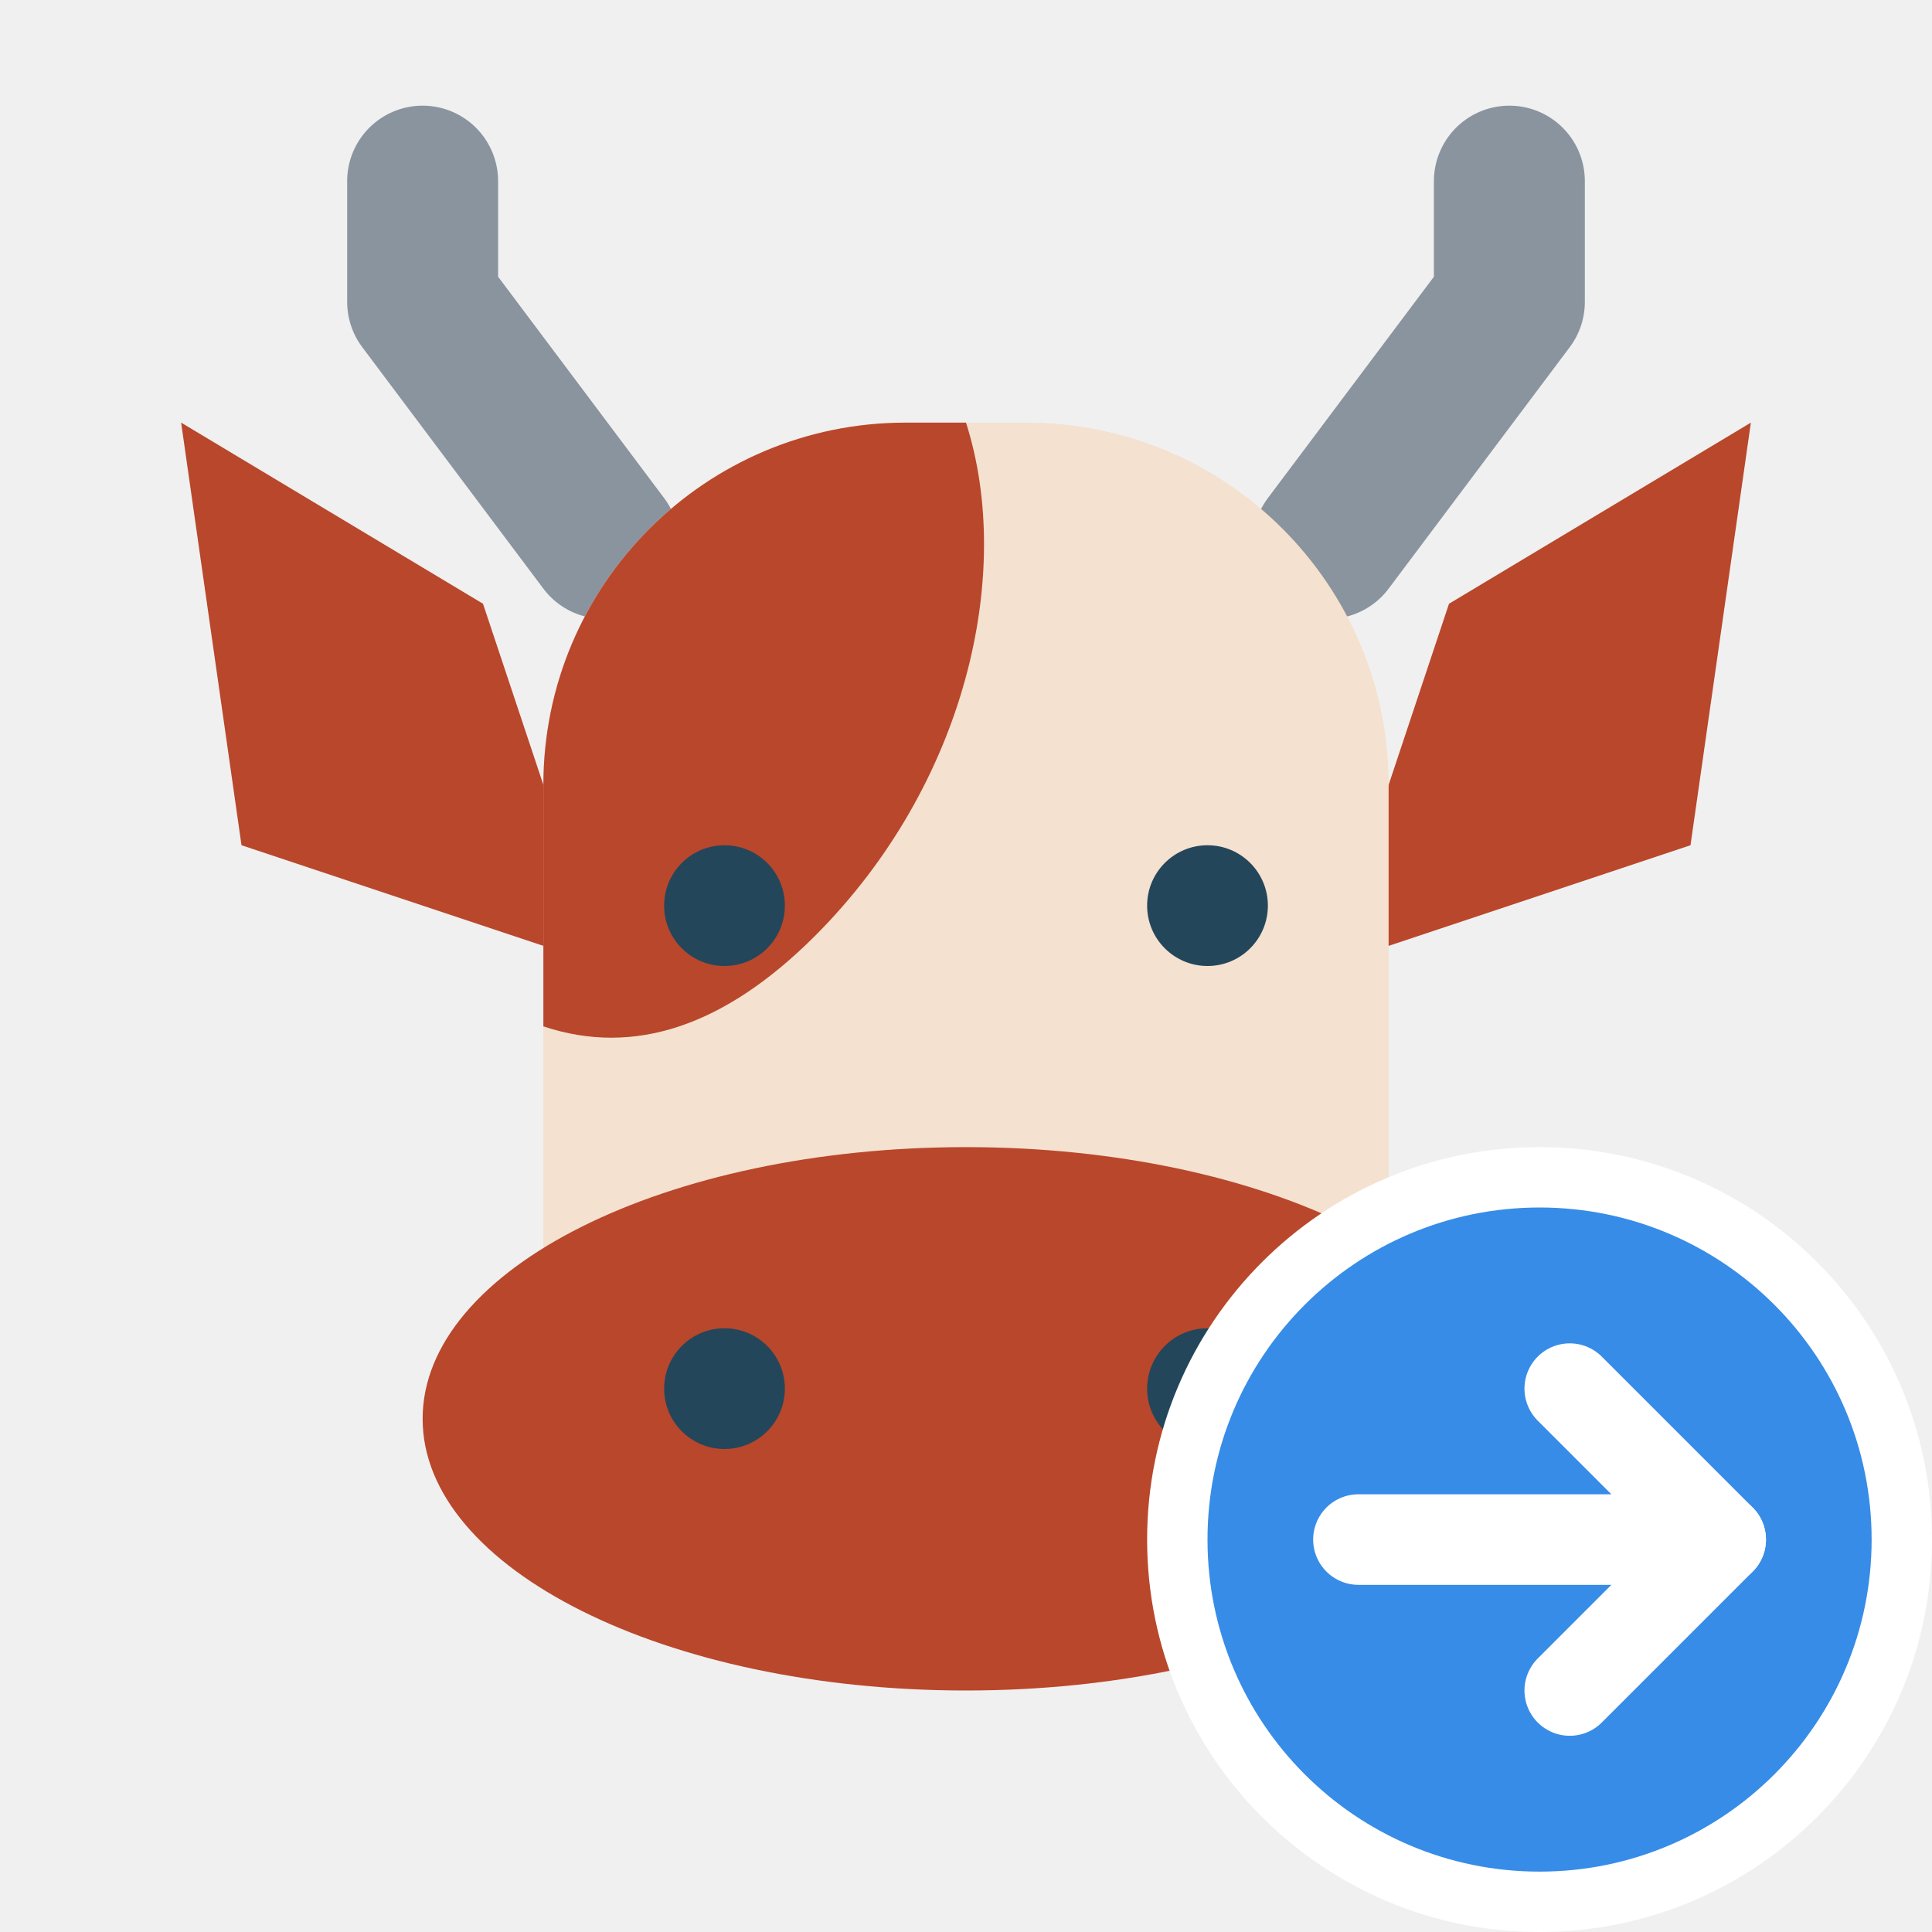
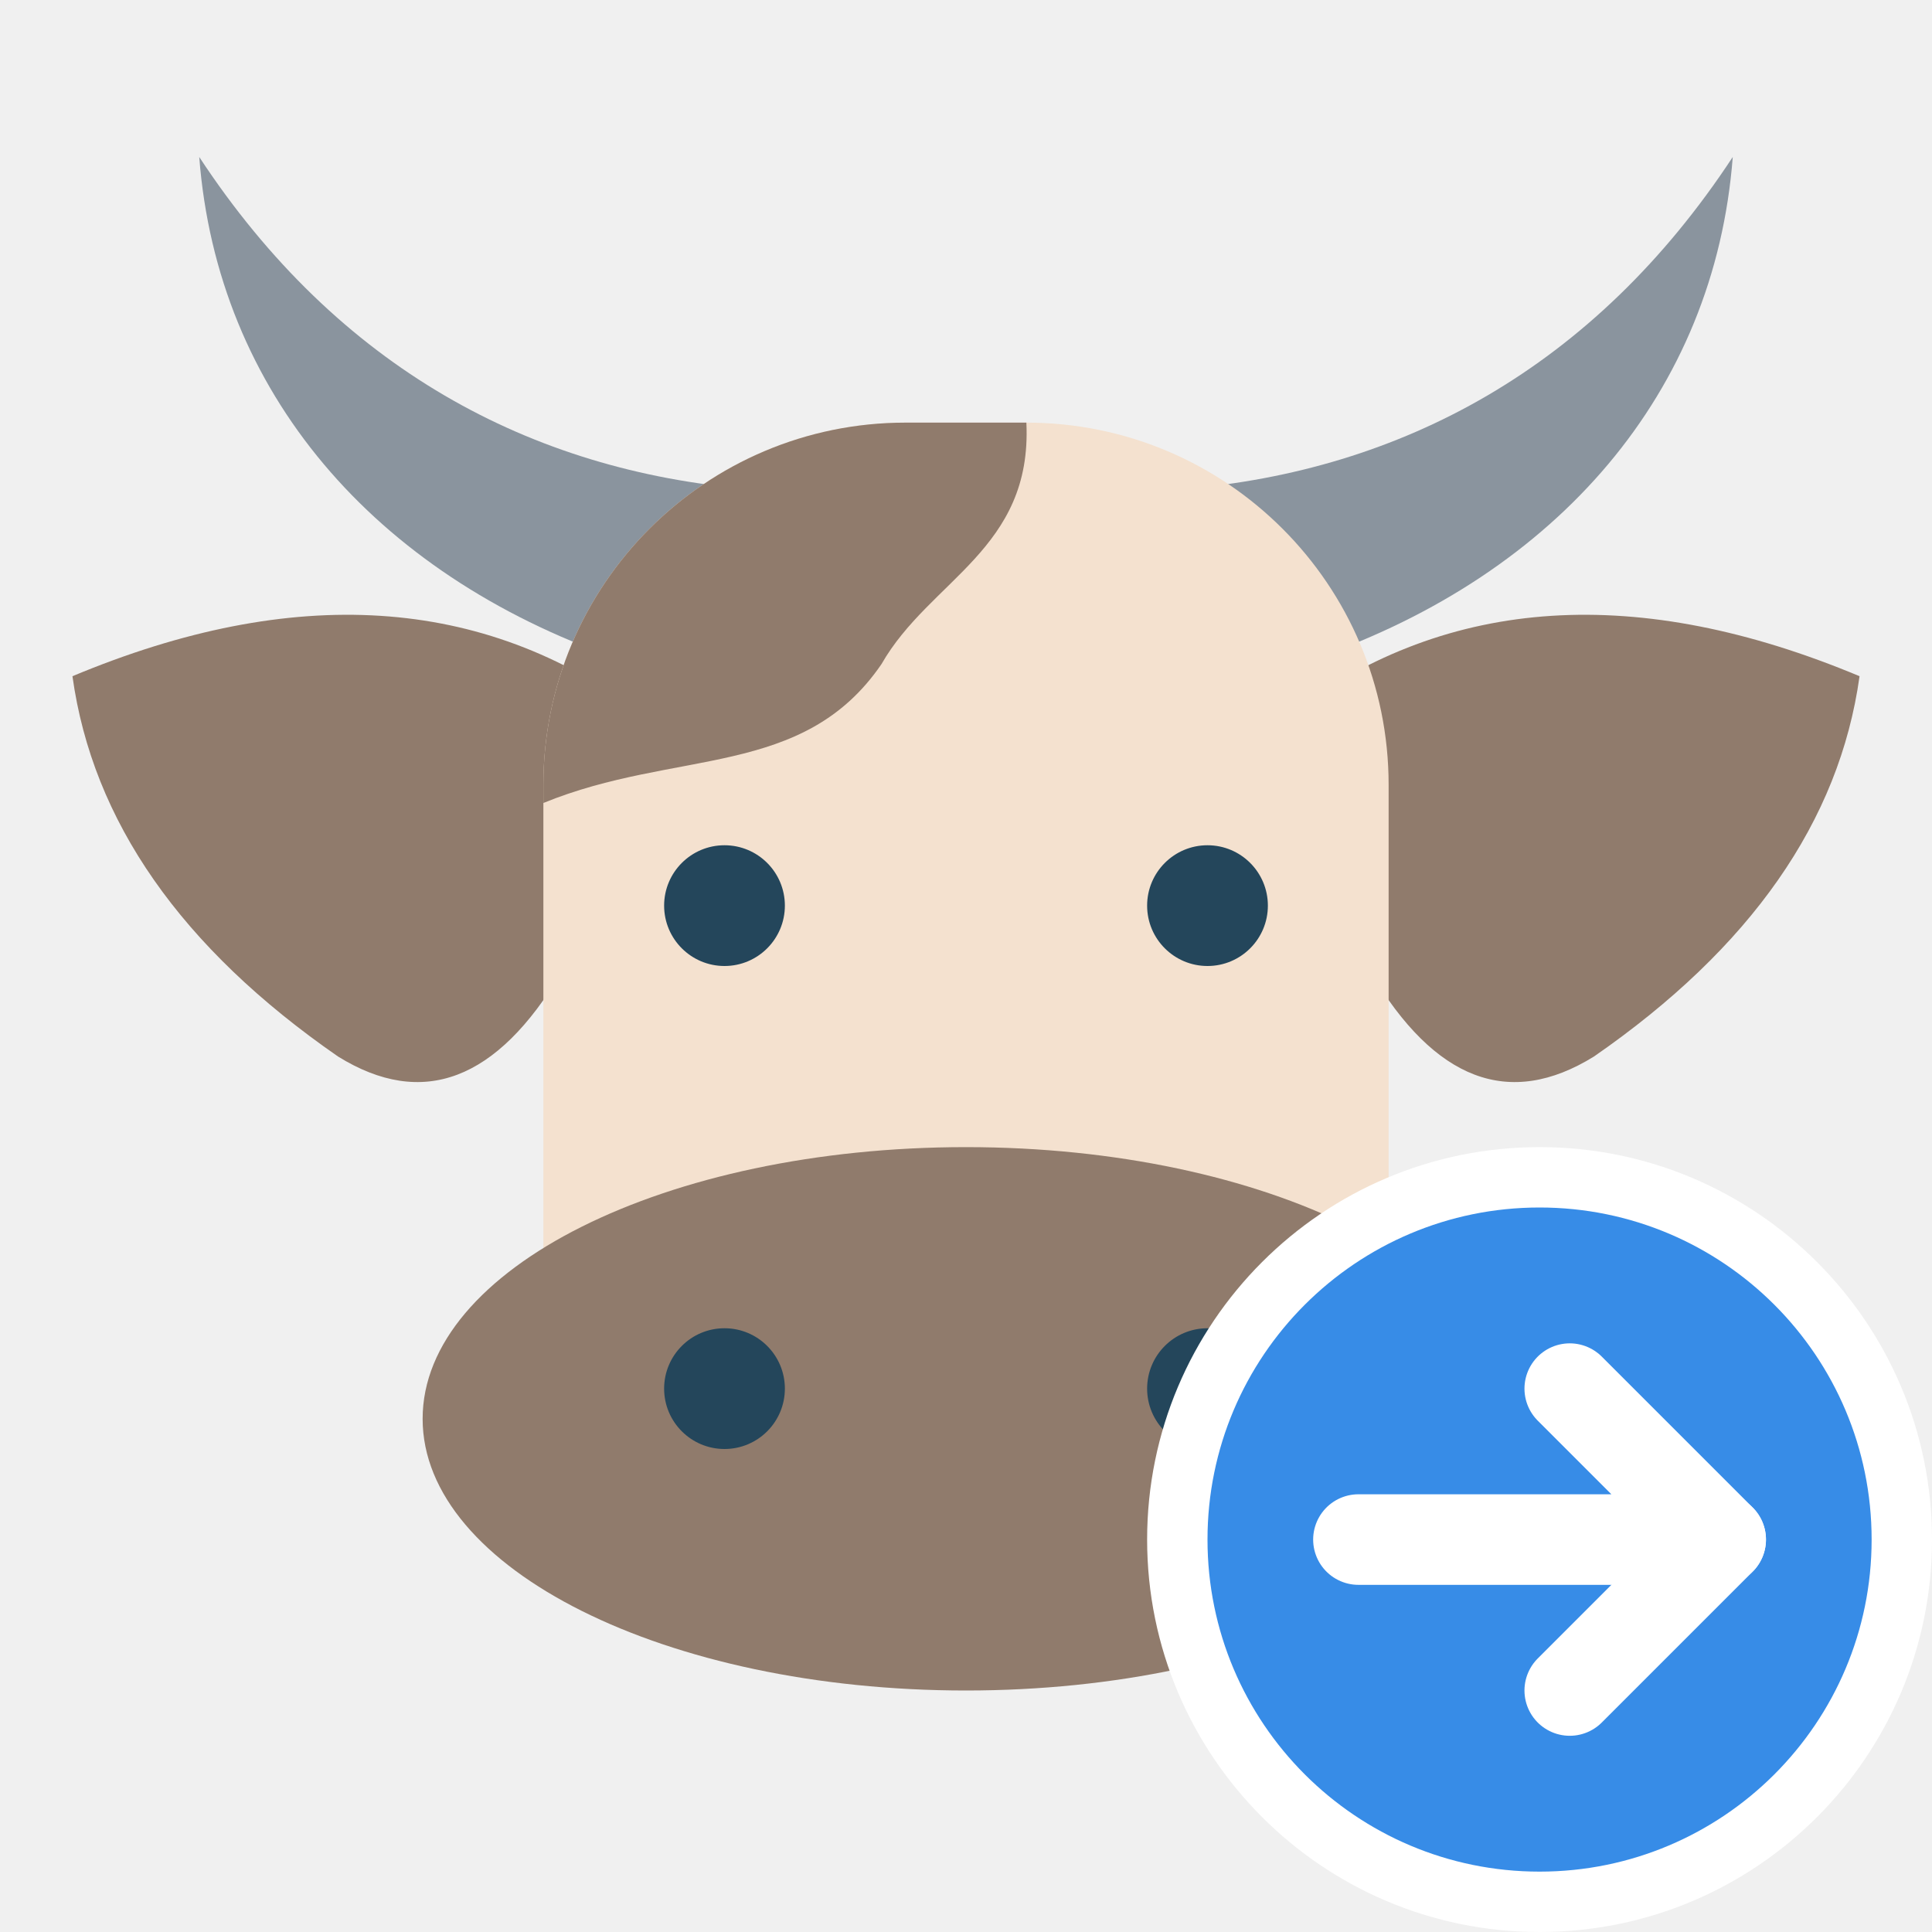
<svg xmlns="http://www.w3.org/2000/svg" width="32" height="32" viewBox="0 0 32 32">
-   <polygon points="8,10 3,7 4,14 10,16" fill="#B9472B" />
-   <polygon points="24,10 29,7 28,14 22,16" fill="#B9472B" />
-   <polyline points="10,9 7,5 7,3" fill="none" stroke="#8A949E" stroke-width="2.5" stroke-linecap="round" stroke-linejoin="round" />
-   <polyline points="22,9 25,5 25,3" fill="none" stroke="#8A949E" stroke-width="2.5" stroke-linecap="round" stroke-linejoin="round" />
+   <path fill="#907B6C" d="M10.6 11.8 Q6.7 8.9 1.2 11.2 Q1.7 14.8 5.6 17.5 Q7.7 18.8 9.3 16.1 Z" />
+   <path fill="#907B6C" d="M21.4 11.8 Q25.3 8.9 30.8 11.2 Q30.3 14.8 26.4 17.5 Q24.3 18.8 22.7 16.1 Z" />
+   <path d="M12.4 8.1 C8.8 7.8 5.6 6.1 3.3 2.6 C3.6 6.5 6.2 9.5 10.2 10.9 Q11.5 9.3 12.4 8.1 Z" fill="#8A949E" />
+   <path d="M19.6 8.1 C23.2 7.8 26.4 6.1 28.7 2.6 C28.4 6.5 25.8 9.5 21.8 10.9 Q20.5 9.3 19.6 8.1 Z" fill="#8A949E" />
  <rect x="9" y="7" width="14" height="20" rx="6" fill="#F4E1CF" />
-   <path d="M9 17 V13 A6 6 0 0 1 15 7 H16 C16.8 9.5 16 13 13.5 15.5 C12 17 10.5 17.5 9 17 Z" fill="#B9472B" />
-   <ellipse cx="16.0" cy="23.5" rx="9.0" ry="4.5" fill="#B9472B" />
+   <path d="M9 13 A6 6 0 0 1 15 7 H17 C17.1 9.1 15.4 9.6 14.6 11 C13.3 12.9 11.2 12.4 9 13.3 Z" fill="#907B6C" />
+   <ellipse cx="16.0" cy="23.5" rx="9.0" ry="4.5" fill="#907B6C" />
  <ellipse cx="12.0" cy="15.0" rx="1.0" ry="1.0" fill="#24465B" />
  <ellipse cx="20.0" cy="15.0" rx="1.0" ry="1.0" fill="#24465B" />
  <ellipse cx="12.0" cy="23.0" rx="1.0" ry="1.0" fill="#24465B" />
  <ellipse cx="20.0" cy="23.0" rx="1.0" ry="1.0" fill="#24465B" />
  <ellipse cx="25.5" cy="25.5" rx="6.5" ry="6.5" fill="#FFFFFF" />
  <ellipse cx="25.5" cy="25.5" rx="5.5" ry="5.5" fill="#378CE7" />
  <polyline points="22.5,25.5 28.5,25.5 26,23" fill="none" stroke="#FFFFFF" stroke-width="1.5" stroke-linecap="round" stroke-linejoin="round" />
  <polyline points="28.5,25.5 26,28" fill="none" stroke="#FFFFFF" stroke-width="1.5" stroke-linecap="round" stroke-linejoin="round" />
</svg>
